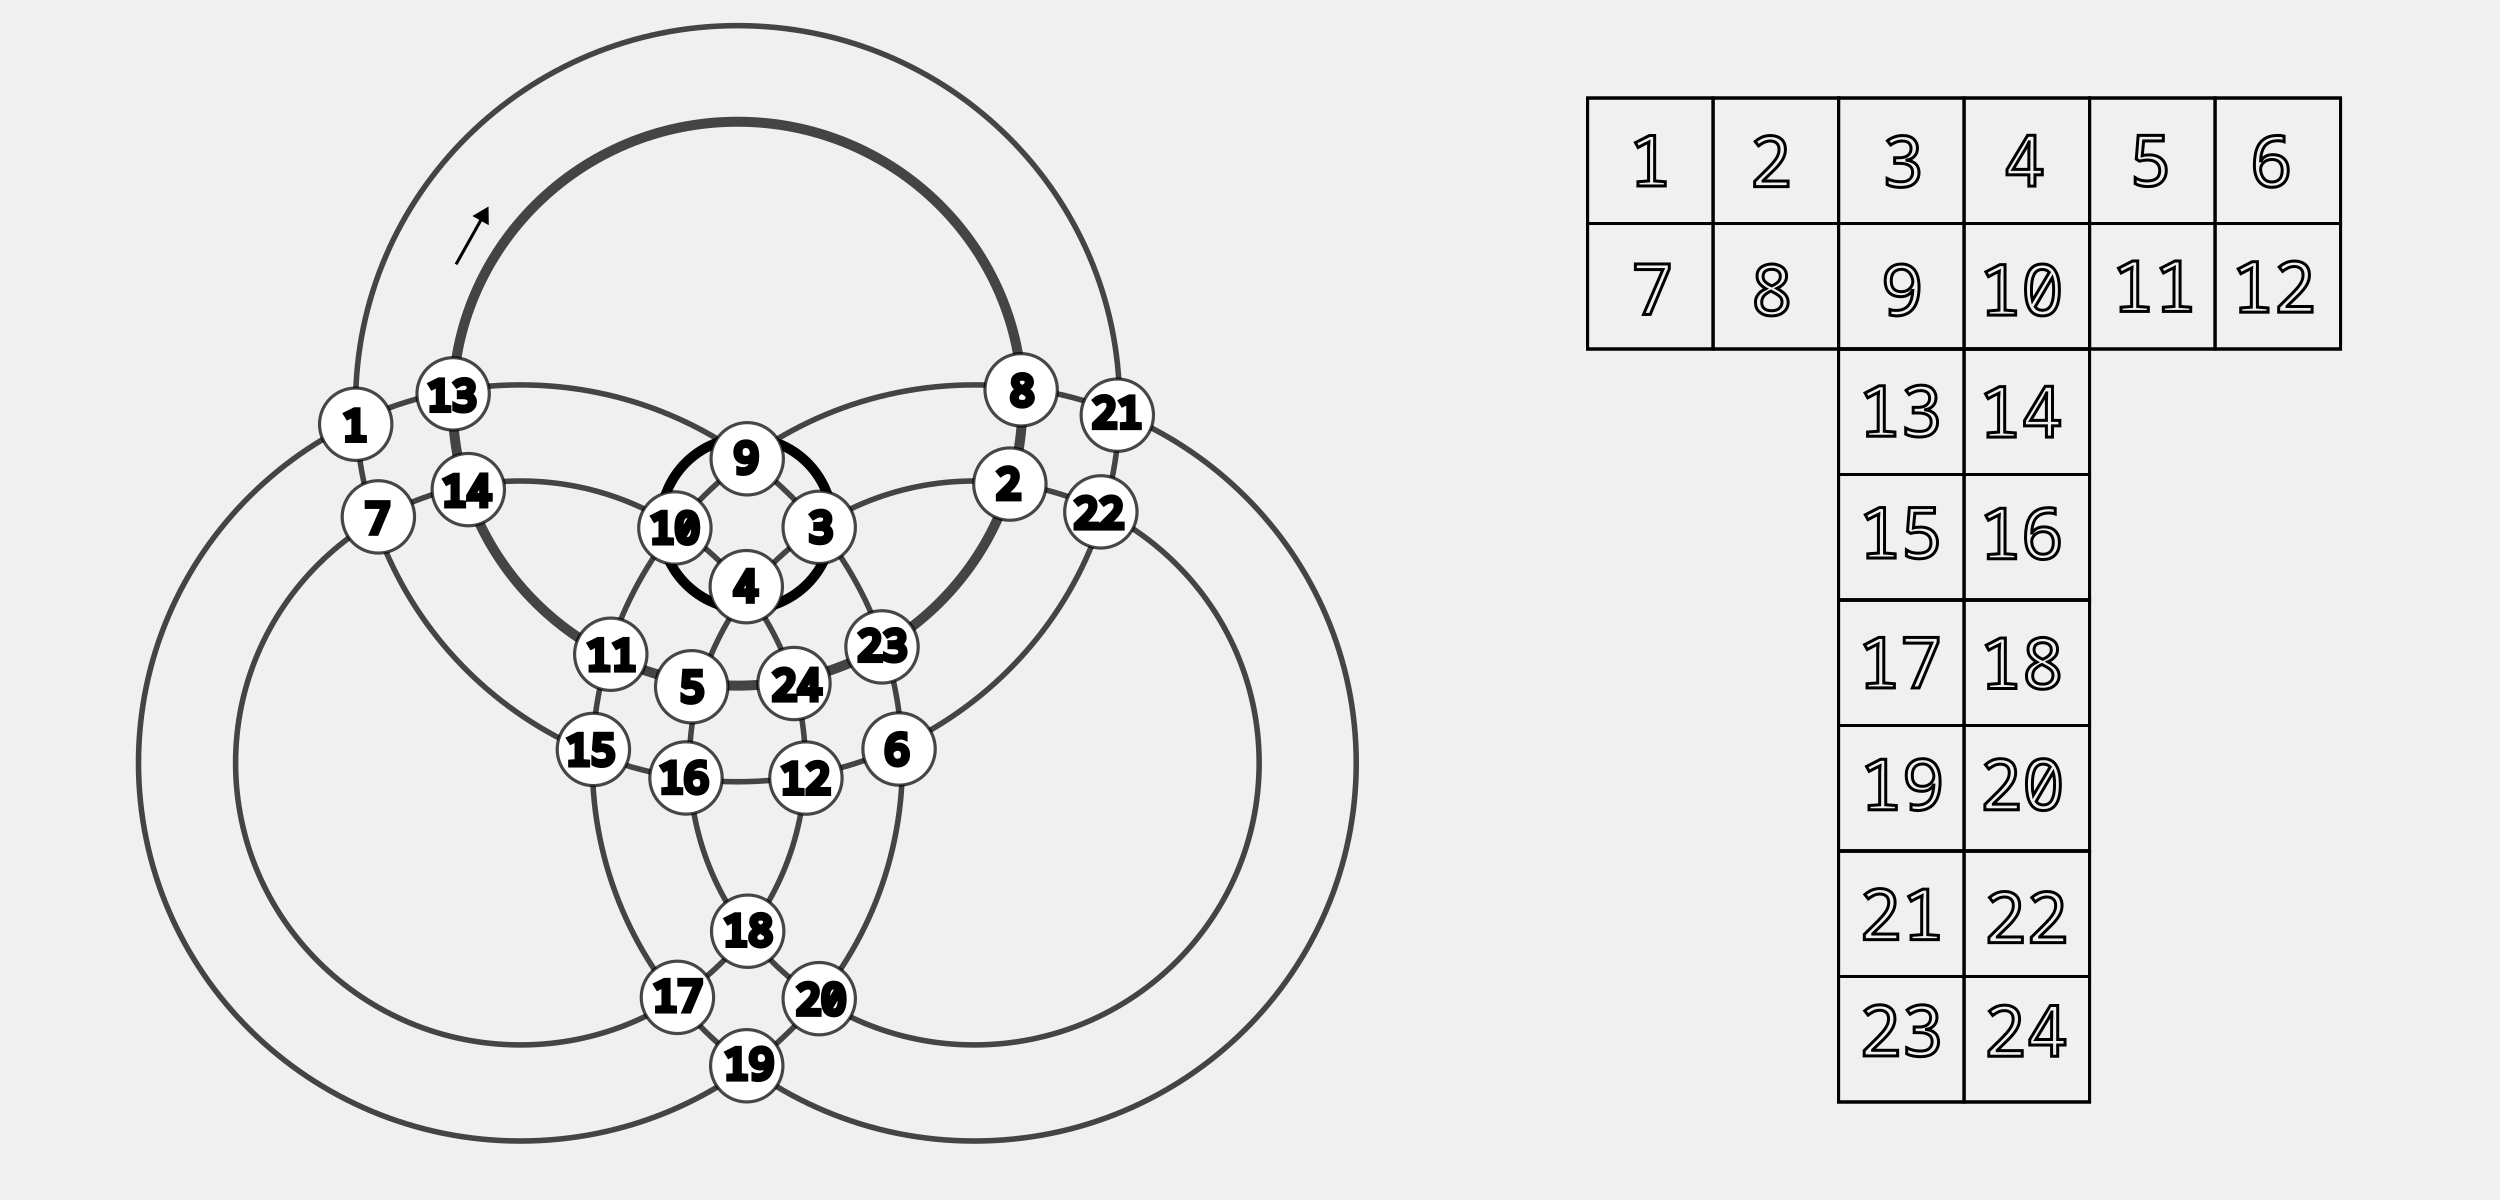
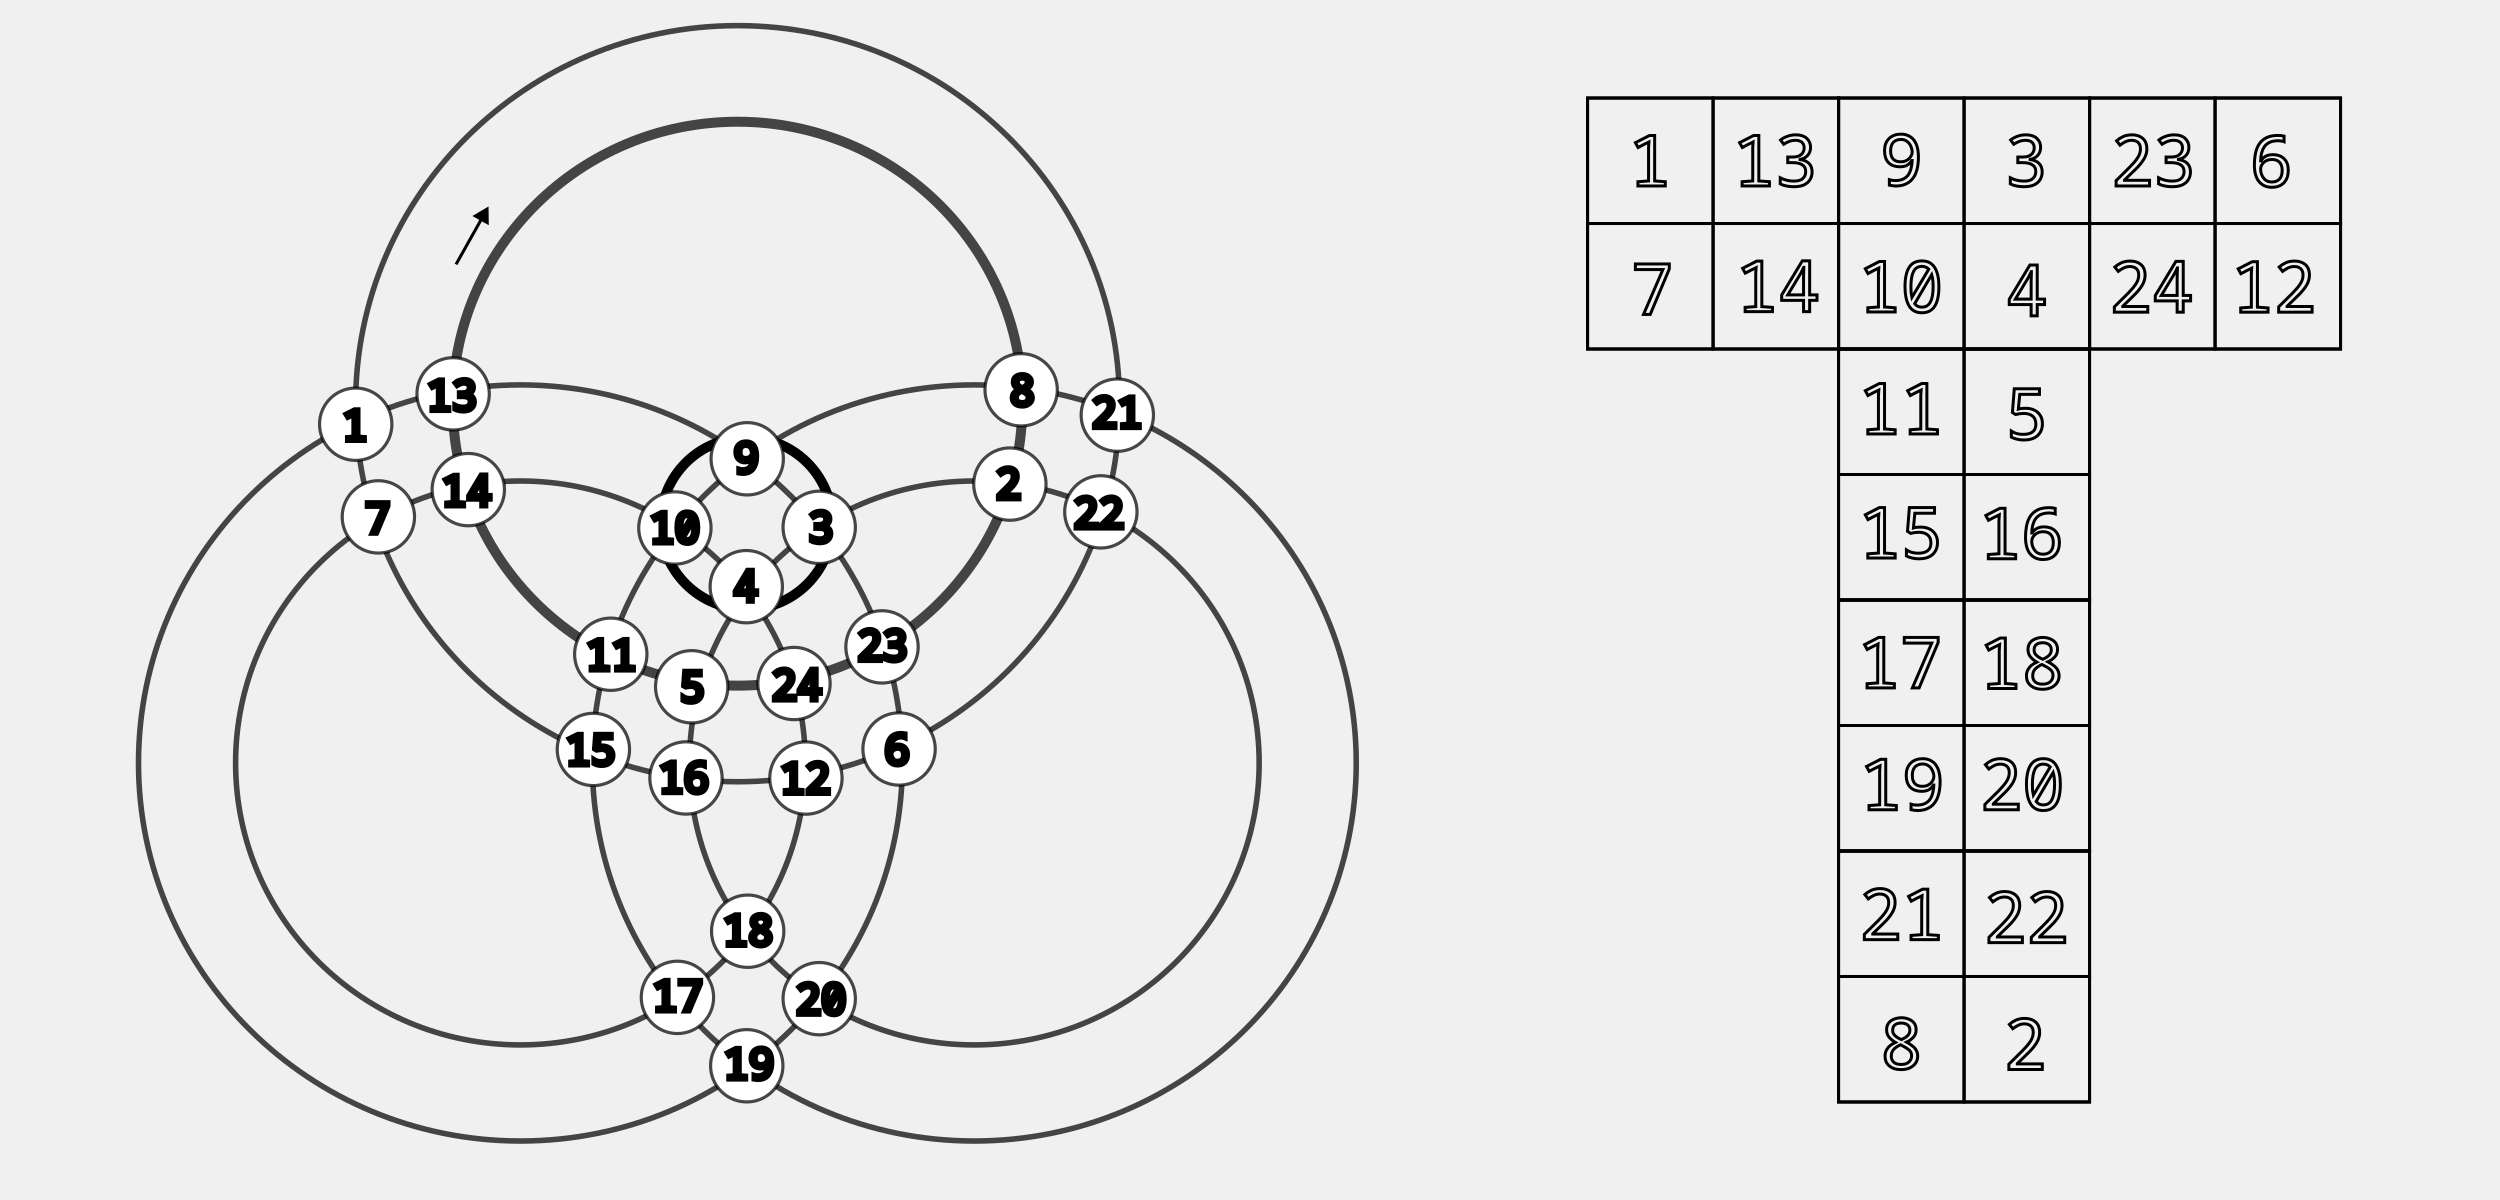
<svg xmlns="http://www.w3.org/2000/svg" width="250mm" height="120mm" viewBox="0 0 250 120" version="1.1" id="svg13144">
  <defs id="defs13141">
    <marker style="overflow:visible" id="TriangleStart" refX="0" refY="0" orient="auto-start-reverse" markerWidth="5.324" markerHeight="6.155" viewBox="0 0 5.324 6.155" preserveAspectRatio="xMidYMid">
      <path transform="scale(0.5)" style="fill:context-stroke;fill-rule:evenodd;stroke:context-stroke;stroke-width:1pt" d="M 5.77,0 -2.88,5 V -5 Z" id="path135" />
    </marker>
  </defs>
  <g id="layer1">
    <circle style="fill:#ffffff;fill-opacity:0;stroke:#000000;stroke-width:1;stroke-dasharray:none;stroke-opacity:1" id="path8536" cx="74.655" cy="52.339" r="8.585" />
    <ellipse style="fill:#ffffff;fill-opacity:0;stroke:#000000;stroke-width:0.556;stroke-dasharray:none;stroke-opacity:0.716" id="path1514-3-6-78-3" cx="73.757" cy="40.369" rx="38.195" ry="37.806" />
    <ellipse style="fill:#ffffff;fill-opacity:0;stroke:#000000;stroke-width:1;stroke-dasharray:none;stroke-opacity:0.716" id="path1514-3-6-7-4-0" cx="73.757" cy="40.369" rx="28.486" ry="28.196" />
    <ellipse style="fill:#ffffff;fill-opacity:0;stroke:#000000;stroke-width:0.556;stroke-dasharray:none;stroke-opacity:0.716" id="path1514-3-6-5-5-4" cx="52.045" cy="76.296" rx="38.195" ry="37.806" />
    <ellipse style="fill:#ffffff;fill-opacity:0;stroke:#000000;stroke-width:0.556;stroke-dasharray:none;stroke-opacity:0.716" id="path1514-3-6-7-6-0-4" cx="52.045" cy="76.296" rx="28.486" ry="28.196" />
    <ellipse style="fill:#ffffff;fill-opacity:0;stroke:#000000;stroke-width:0.556;stroke-dasharray:none;stroke-opacity:0.716" id="path1514-3-6-2-3-4" cx="97.429" cy="76.296" rx="38.195" ry="37.806" />
    <ellipse style="fill:#ffffff;fill-opacity:0;stroke:#000000;stroke-width:0.556;stroke-dasharray:none;stroke-opacity:0.716" id="path1514-3-6-7-9-6-4" cx="97.429" cy="76.296" rx="28.486" ry="28.196" />
    <circle style="fill:#ffffff;fill-opacity:1;stroke:#000000;stroke-width:0.319;stroke-dasharray:none;stroke-opacity:0.716" id="path2830-10-7" cx="37.837" cy="51.689" r="3.617" />
    <circle style="fill:#ffffff;fill-opacity:1;stroke:#000000;stroke-width:0.319;stroke-dasharray:none;stroke-opacity:0.716" id="path2830-0-6-6" cx="46.83" cy="48.961" r="3.617" />
    <circle style="fill:#ffffff;fill-opacity:1;stroke:#000000;stroke-width:0.319;stroke-dasharray:none;stroke-opacity:0.716" id="path2830-1-3-3" cx="35.571" cy="42.423" r="3.617" />
    <circle style="fill:#ffffff;fill-opacity:1;stroke:#000000;stroke-width:0.319;stroke-dasharray:none;stroke-opacity:0.716" id="path2830-2-2-1" cx="45.313" cy="39.386" r="3.617" />
    <circle style="fill:#ffffff;fill-opacity:1;stroke:#000000;stroke-width:0.319;stroke-dasharray:none;stroke-opacity:0.716" id="path2830-7-0-7" cx="61.078" cy="65.424" r="3.617" />
    <circle style="fill:#ffffff;fill-opacity:1;stroke:#000000;stroke-width:0.319;stroke-dasharray:none;stroke-opacity:0.716" id="path2830-9-6-5" cx="59.339" cy="74.944" r="3.617" />
    <circle style="fill:#ffffff;fill-opacity:1;stroke:#000000;stroke-width:0.319;stroke-dasharray:none;stroke-opacity:0.716" id="path2830-3-1-9" cx="69.169" cy="68.678" r="3.617" />
    <circle style="fill:#ffffff;fill-opacity:1;stroke:#000000;stroke-width:0.319;stroke-dasharray:none;stroke-opacity:0.716" id="path2830-6-5-6" cx="68.598" cy="77.797" r="3.617" />
    <circle style="fill:#ffffff;fill-opacity:1;stroke:#000000;stroke-width:0.319;stroke-dasharray:none;stroke-opacity:0.716" id="path2830-6-9-5-2" cx="67.743" cy="99.736" r="3.617" />
    <circle style="fill:#ffffff;fill-opacity:1;stroke:#000000;stroke-width:0.319;stroke-dasharray:none;stroke-opacity:0.716" id="path2830-6-3-4-1" cx="74.769" cy="93.123" r="3.617" />
    <circle style="fill:#ffffff;fill-opacity:1;stroke:#000000;stroke-width:0.319;stroke-dasharray:none;stroke-opacity:0.716" id="path2830-6-1-7-7" cx="74.675" cy="106.576" r="3.617" />
    <circle style="fill:#ffffff;fill-opacity:1;stroke:#000000;stroke-width:0.319;stroke-dasharray:none;stroke-opacity:0.716" id="path2830-6-94-6-8" cx="81.922" cy="99.867" r="3.617" />
    <circle style="fill:#ffffff;fill-opacity:1;stroke:#000000;stroke-width:0.319;stroke-dasharray:none;stroke-opacity:0.716" id="path2830-06-5-5" cx="67.489" cy="52.797" r="3.617" />
    <circle style="fill:#ffffff;fill-opacity:1;stroke:#000000;stroke-width:0.319;stroke-dasharray:none;stroke-opacity:0.716" id="path2830-26-6-7" cx="74.722" cy="45.879" r="3.617" />
    <circle style="fill:#ffffff;fill-opacity:1;stroke:#000000;stroke-width:0.319;stroke-dasharray:none;stroke-opacity:0.716" id="path2830-18-9-4" cx="81.921" cy="52.733" r="3.617" />
    <circle style="fill:#ffffff;fill-opacity:1;stroke:#000000;stroke-width:0.319;stroke-dasharray:none;stroke-opacity:0.716" id="path2830-79-3-1" cx="74.628" cy="58.668" r="3.617" />
    <circle style="fill:#ffffff;fill-opacity:1;stroke:#000000;stroke-width:0.319;stroke-dasharray:none;stroke-opacity:0.716" id="path2830-20-7-8" cx="100.987" cy="48.41" r="3.617" />
    <circle style="fill:#ffffff;fill-opacity:1;stroke:#000000;stroke-width:0.319;stroke-dasharray:none;stroke-opacity:0.716" id="path2830-23-4-5" cx="102.115" cy="38.981" r="3.617" />
    <circle style="fill:#ffffff;fill-opacity:1;stroke:#000000;stroke-width:0.319;stroke-dasharray:none;stroke-opacity:0.716" id="path2830-75-5-9" cx="111.731" cy="41.517" r="3.617" />
    <circle style="fill:#ffffff;fill-opacity:1;stroke:#000000;stroke-width:0.319;stroke-dasharray:none;stroke-opacity:0.716" id="path2830-92-2-7" cx="110.085" cy="51.186" r="3.617" />
    <circle style="fill:#ffffff;fill-opacity:1;stroke:#000000;stroke-width:0.319;stroke-dasharray:none;stroke-opacity:0.716" id="path2830-28-5-5" cx="79.398" cy="68.352" r="3.617" />
    <circle style="fill:#ffffff;fill-opacity:1;stroke:#000000;stroke-width:0.319;stroke-dasharray:none;stroke-opacity:0.716" id="path2830-97-4-3" cx="88.201" cy="64.689" r="3.617" />
    <circle style="fill:#ffffff;fill-opacity:1;stroke:#000000;stroke-width:0.319;stroke-dasharray:none;stroke-opacity:0.716" id="path2830-36-7-8" cx="80.592" cy="77.806" r="3.617" />
    <circle style="fill:#ffffff;fill-opacity:1;stroke:#000000;stroke-width:0.319;stroke-dasharray:none;stroke-opacity:0.716" id="path2830-12-4-8" cx="89.907" cy="74.9" r="3.617" />
    <text xml:space="preserve" style="font-style:normal;font-variant:normal;font-weight:normal;font-stretch:normal;font-size:4.233px;font-family:'Noto Sans Mono';-inkscape-font-specification:'Noto Sans Mono';fill:#2b2200;fill-opacity:1;stroke:#000000;stroke-width:0.556;stroke-dasharray:none;stroke-opacity:0.716" x="34.212" y="44.022" id="text5127-3">
      <tspan id="tspan5125-1" style="font-style:normal;font-variant:normal;font-weight:normal;font-stretch:normal;font-size:4.233px;font-family:'Noto Sans Mono';-inkscape-font-specification:'Noto Sans Mono';fill:#000000;fill-opacity:1;stroke:#000000;stroke-width:0.556;stroke-opacity:1" x="34.212" y="44.022">1</tspan>
    </text>
    <text xml:space="preserve" style="font-style:normal;font-variant:normal;font-weight:normal;font-stretch:normal;font-size:4.233px;font-family:'Noto Sans Mono';-inkscape-font-specification:'Noto Sans Mono';fill:#000000;fill-opacity:1;stroke:#000000;stroke-width:0.556;stroke-dasharray:none;stroke-opacity:1" x="88.449" y="76.428" id="text5401-6">
      <tspan id="tspan5399-0" style="stroke-width:0.556" x="88.449" y="76.428">6</tspan>
    </text>
    <text xml:space="preserve" style="font-style:normal;font-variant:normal;font-weight:normal;font-stretch:normal;font-size:4.233px;font-family:'Noto Sans Mono';-inkscape-font-specification:'Noto Sans Mono';fill:#000000;fill-opacity:1;stroke:#000000;stroke-width:0.556;stroke-dasharray:none;stroke-opacity:1" x="36.497" y="53.301" id="text5405-4">
      <tspan id="tspan5403-8" style="stroke-width:0.556" x="36.497" y="53.301">7</tspan>
    </text>
    <text xml:space="preserve" style="font-style:normal;font-variant:normal;font-weight:normal;font-stretch:normal;font-size:4.233px;font-family:'Noto Sans Mono';-inkscape-font-specification:'Noto Sans Mono';fill:#000000;fill-opacity:1;stroke:#000000;stroke-width:0.556;stroke-dasharray:none;stroke-opacity:1" x="77.982" y="79.321" id="text5425-0">
      <tspan id="tspan5423-3" style="stroke-width:0.556" x="77.982" y="79.321">12</tspan>
    </text>
    <text xml:space="preserve" style="font-style:normal;font-variant:normal;font-weight:normal;font-stretch:normal;font-size:4.233px;font-family:'Noto Sans Mono';-inkscape-font-specification:'Noto Sans Mono';fill:#000000;fill-opacity:1;stroke:#000000;stroke-width:0.556;stroke-dasharray:none;stroke-opacity:1" x="56.531" y="76.473" id="text6163-4">
      <tspan id="tspan6161-0" style="stroke-width:0.556" x="56.531" y="76.473">15</tspan>
    </text>
    <text xml:space="preserve" style="font-style:normal;font-variant:normal;font-weight:normal;font-stretch:normal;font-size:4.233px;font-family:'Noto Sans Mono';-inkscape-font-specification:'Noto Sans Mono';fill:#000000;fill-opacity:1;stroke:#000000;stroke-width:0.556;stroke-dasharray:none;stroke-opacity:1" x="65.845" y="79.246" id="text6167-5">
      <tspan id="tspan6165-9" style="stroke-width:0.556" x="65.845" y="79.246">16</tspan>
    </text>
    <text xml:space="preserve" style="font-style:normal;font-variant:normal;font-weight:normal;font-stretch:normal;font-size:4.233px;font-family:'Noto Sans Mono';-inkscape-font-specification:'Noto Sans Mono';fill:#000000;fill-opacity:1;stroke:#000000;stroke-width:0.556;stroke-dasharray:none;stroke-opacity:1" x="65.219" y="101.079" id="text6171-4">
      <tspan id="tspan6169-6" style="stroke-width:0.556" x="65.219" y="101.079">17</tspan>
    </text>
    <text xml:space="preserve" style="font-style:normal;font-variant:normal;font-weight:normal;font-stretch:normal;font-size:4.233px;font-family:'Noto Sans Mono';-inkscape-font-specification:'Noto Sans Mono';fill:#000000;fill-opacity:1;stroke:#000000;stroke-width:0.556;stroke-dasharray:none;stroke-opacity:1" x="72.267" y="94.525" id="text6175-9">
      <tspan id="tspan6173-2" style="stroke-width:0.556" x="72.267" y="94.525">18</tspan>
    </text>
    <text xml:space="preserve" style="font-style:normal;font-variant:normal;font-weight:normal;font-stretch:normal;font-size:4.233px;font-family:'Noto Sans Mono';-inkscape-font-specification:'Noto Sans Mono';fill:#000000;fill-opacity:1;stroke:#000000;stroke-width:0.556;stroke-dasharray:none;stroke-opacity:1" x="72.341" y="107.879" id="text6179-2">
      <tspan id="tspan6177-4" style="stroke-width:0.556" x="72.341" y="107.879">19</tspan>
    </text>
    <text xml:space="preserve" style="font-style:normal;font-variant:normal;font-weight:normal;font-stretch:normal;font-size:4.233px;font-family:'Noto Sans Mono';-inkscape-font-specification:'Noto Sans Mono';fill:#000000;fill-opacity:1;stroke:#000000;stroke-width:0.556;stroke-dasharray:none;stroke-opacity:1" x="79.571" y="101.409" id="text6183-7">
      <tspan id="tspan6181-7" style="stroke-width:0.556" x="79.571" y="101.409">20</tspan>
    </text>
    <text xml:space="preserve" style="font-style:normal;font-variant:normal;font-weight:normal;font-stretch:normal;font-size:4.233px;font-family:'Noto Sans Mono';-inkscape-font-specification:'Noto Sans Mono';fill:#000000;fill-opacity:1;stroke:#000000;stroke-width:0.556;stroke-dasharray:none;stroke-opacity:1" x="109.164" y="42.734" id="text6187-5">
      <tspan id="tspan6185-4" style="stroke-width:0.556" x="109.164" y="42.734">21</tspan>
    </text>
    <text xml:space="preserve" style="font-style:normal;font-variant:normal;font-weight:normal;font-stretch:normal;font-size:4.233px;font-family:'Noto Sans Mono';-inkscape-font-specification:'Noto Sans Mono';fill:#000000;fill-opacity:1;stroke:#000000;stroke-width:0.556;stroke-dasharray:none;stroke-opacity:1" x="107.336" y="52.784" id="text6191-8">
      <tspan id="tspan6189-1" style="stroke-width:0.556" x="107.336" y="52.784">22</tspan>
    </text>
    <path style="fill:#000000;fill-opacity:1;stroke:#000000;stroke-width:0.305;stroke-dasharray:none;stroke-opacity:1;marker-end:url(#TriangleStart)" d="m 45.602,26.437 c 0.907,-1.616 1.815,-3.232 2.722,-4.848" id="path8257" />
    <text xml:space="preserve" style="font-style:normal;font-variant:normal;font-weight:normal;font-stretch:normal;font-size:4.233px;font-family:'Noto Sans Mono';-inkscape-font-specification:'Noto Sans Mono';fill:#ffffff;fill-opacity:0;stroke:#000000;stroke-width:0.556;stroke-dasharray:none;stroke-opacity:1" x="99.565" y="49.856" id="text10235">
      <tspan id="tspan10233" style="font-size:4.233px;stroke-width:0.556;stroke-dasharray:none" x="99.565" y="49.856">2</tspan>
    </text>
    <text xml:space="preserve" style="font-style:normal;font-variant:normal;font-weight:normal;font-stretch:normal;font-size:4.233px;font-family:'Noto Sans Mono';-inkscape-font-specification:'Noto Sans Mono';fill:#ffffff;fill-opacity:0;stroke:#000000;stroke-width:0.556;stroke-dasharray:none;stroke-opacity:1" x="100.962" y="40.536" id="text10239">
      <tspan id="tspan10237" style="stroke-width:0.556" x="100.962" y="40.536">8</tspan>
    </text>
    <text xml:space="preserve" style="font-style:normal;font-variant:normal;font-weight:normal;font-stretch:normal;font-size:4.233px;font-family:'Noto Sans Mono';-inkscape-font-specification:'Noto Sans Mono';fill:#ffffff;fill-opacity:0;stroke:#000000;stroke-width:0.556;stroke-dasharray:none;stroke-opacity:1" x="44.129" y="50.573" id="text10243">
      <tspan id="tspan10241" style="stroke-width:0.556" x="44.129" y="50.573">14</tspan>
    </text>
    <text xml:space="preserve" style="font-style:normal;font-variant:normal;font-weight:normal;font-stretch:normal;font-size:4.233px;font-family:'Noto Sans Mono';-inkscape-font-specification:'Noto Sans Mono';fill:#ffffff;fill-opacity:0;stroke:#000000;stroke-width:0.556;stroke-dasharray:none;stroke-opacity:1" x="42.656" y="41.034" id="text10247">
      <tspan id="tspan10245" style="stroke-width:0.556" x="42.656" y="41.034">13</tspan>
    </text>
    <text xml:space="preserve" style="font-style:normal;font-variant:normal;font-weight:normal;font-stretch:normal;font-size:4.233px;font-family:'Noto Sans Mono';-inkscape-font-specification:'Noto Sans Mono';fill:#ffffff;fill-opacity:0;stroke:#000000;stroke-width:0.556;stroke-dasharray:none;stroke-opacity:1" x="58.576" y="66.988" id="text10251">
      <tspan id="tspan10249" style="stroke-width:0.556" x="58.576" y="66.988">11</tspan>
    </text>
    <text xml:space="preserve" style="font-style:normal;font-variant:normal;font-weight:normal;font-stretch:normal;font-size:4.233px;font-family:'Noto Sans Mono';-inkscape-font-specification:'Noto Sans Mono';fill:#ffffff;fill-opacity:0;stroke:#000000;stroke-width:0.556;stroke-dasharray:none;stroke-opacity:1" x="67.975" y="70.165" id="text10255">
      <tspan id="tspan10253" style="stroke-width:0.556" x="67.975" y="70.165">5</tspan>
    </text>
    <text xml:space="preserve" style="font-style:normal;font-variant:normal;font-weight:normal;font-stretch:normal;font-size:4.233px;font-family:'Noto Sans Mono';-inkscape-font-specification:'Noto Sans Mono';fill:#ffffff;fill-opacity:0;stroke:#000000;stroke-width:0.556;stroke-dasharray:none;stroke-opacity:1" x="77.162" y="69.987" id="text10259">
      <tspan id="tspan10257" style="stroke-width:0.556" x="77.162" y="69.987">24</tspan>
    </text>
    <text xml:space="preserve" style="font-style:normal;font-variant:normal;font-weight:normal;font-stretch:normal;font-size:4.233px;font-family:'Noto Sans Mono';-inkscape-font-specification:'Noto Sans Mono';fill:#ffffff;fill-opacity:0;stroke:#000000;stroke-width:0.556;stroke-dasharray:none;stroke-opacity:1" x="85.721" y="66.031" id="text10263">
      <tspan id="tspan10261" style="stroke-width:0.556" x="85.721" y="66.031">23</tspan>
    </text>
    <text xml:space="preserve" style="font-style:normal;font-variant:normal;font-weight:normal;font-stretch:normal;font-size:4.233px;font-family:'Noto Sans Mono';-inkscape-font-specification:'Noto Sans Mono';fill:#ffffff;fill-opacity:0;stroke:#000000;stroke-width:0.556;stroke-dasharray:none;stroke-opacity:1" x="80.841" y="54.204" id="text10267">
      <tspan id="tspan10265" style="stroke-width:0.556" x="80.841" y="54.204">3</tspan>
    </text>
    <text xml:space="preserve" style="font-style:normal;font-variant:normal;font-weight:normal;font-stretch:normal;font-size:4.233px;font-family:'Noto Sans Mono';-inkscape-font-specification:'Noto Sans Mono';fill:#ffffff;fill-opacity:0;stroke:#000000;stroke-width:0.556;stroke-dasharray:none;stroke-opacity:1" x="73.315" y="60.099" id="text10271">
      <tspan id="tspan10269" style="stroke-width:0.556" x="73.315" y="60.099">4</tspan>
    </text>
    <text xml:space="preserve" style="font-style:normal;font-variant:normal;font-weight:normal;font-stretch:normal;font-size:4.233px;font-family:'Noto Sans Mono';-inkscape-font-specification:'Noto Sans Mono';fill:#ffffff;fill-opacity:0;stroke:#000000;stroke-width:0.556;stroke-dasharray:none;stroke-opacity:1" x="64.926" y="54.271" id="text10275">
      <tspan id="tspan10273" style="stroke-width:0.556" x="64.926" y="54.271">10</tspan>
    </text>
    <text xml:space="preserve" style="font-style:normal;font-variant:normal;font-weight:normal;font-stretch:normal;font-size:4.233px;font-family:'Noto Sans Mono';-inkscape-font-specification:'Noto Sans Mono';fill:#ffffff;fill-opacity:0;stroke:#000000;stroke-width:0.556;stroke-dasharray:none;stroke-opacity:1" x="73.358" y="47.27" id="text10279">
      <tspan id="tspan10277" style="stroke-width:0.556" x="73.358" y="47.27">9</tspan>
    </text>
    <rect style="fill:#000000;fill-opacity:0;stroke:#000000;stroke-width:0.3;stroke-dasharray:none" id="rect8687-4" width="12.55" height="12.55" x="158.758" y="9.802" />
    <rect style="fill:#000000;fill-opacity:0;stroke:#000000;stroke-width:0.3;stroke-dasharray:none" id="rect8687-9-0" width="12.55" height="12.55" x="171.308" y="9.802" />
    <rect style="fill:#000000;fill-opacity:0;stroke:#000000;stroke-width:0.3;stroke-dasharray:none" id="rect8687-9-5-5" width="12.55" height="12.55" x="171.308" y="22.351" />
    <rect style="fill:#000000;fill-opacity:0;stroke:#000000;stroke-width:0.3;stroke-dasharray:none" id="rect8687-9-7-9" width="12.55" height="12.55" x="158.758" y="22.351" />
    <rect style="fill:#000000;fill-opacity:0;stroke:#000000;stroke-width:0.3;stroke-dasharray:none" id="rect8687-8-46" width="12.55" height="12.55" x="183.857" y="9.802" />
    <rect style="fill:#000000;fill-opacity:0;stroke:#000000;stroke-width:0.3;stroke-dasharray:none" id="rect8687-9-3-9" width="12.55" height="12.55" x="196.407" y="9.802" />
    <rect style="fill:#000000;fill-opacity:0;stroke:#000000;stroke-width:0.3;stroke-dasharray:none" id="rect8687-9-5-1-2" width="12.55" height="12.55" x="196.407" y="22.351" />
    <rect style="fill:#000000;fill-opacity:0;stroke:#000000;stroke-width:0.3;stroke-dasharray:none" id="rect8687-9-7-8-2" width="12.55" height="12.55" x="183.857" y="22.351" />
    <rect style="fill:#000000;fill-opacity:0;stroke:#000000;stroke-width:0.3;stroke-dasharray:none" id="rect8687-8-3-4" width="12.55" height="12.55" x="183.857" y="34.901" />
    <rect style="fill:#000000;fill-opacity:0;stroke:#000000;stroke-width:0.3;stroke-dasharray:none" id="rect8687-9-3-8-7" width="12.55" height="12.55" x="196.407" y="34.901" />
    <rect style="fill:#000000;fill-opacity:0;stroke:#000000;stroke-width:0.3;stroke-dasharray:none" id="rect8687-9-5-1-6-7" width="12.55" height="12.55" x="196.407" y="47.45" />
    <rect style="fill:#000000;fill-opacity:0;stroke:#000000;stroke-width:0.3;stroke-dasharray:none" id="rect8687-9-7-8-0-5" width="12.55" height="12.55" x="183.857" y="47.45" />
    <rect style="fill:#000000;fill-opacity:0;stroke:#000000;stroke-width:0.3;stroke-dasharray:none" id="rect8687-96-4" width="12.55" height="12.55" x="208.957" y="9.802" />
    <rect style="fill:#000000;fill-opacity:0;stroke:#000000;stroke-width:0.3;stroke-dasharray:none" id="rect8687-9-4-8" width="12.55" height="12.55" x="221.506" y="9.802" />
    <rect style="fill:#000000;fill-opacity:0;stroke:#000000;stroke-width:0.3;stroke-dasharray:none" id="rect8687-9-5-3-1" width="12.55" height="12.55" x="221.506" y="22.351" />
    <rect style="fill:#000000;fill-opacity:0;stroke:#000000;stroke-width:0.3;stroke-dasharray:none" id="rect8687-9-7-3-2" width="12.55" height="12.55" x="208.957" y="22.351" />
    <rect style="fill:#000000;fill-opacity:0;stroke:#000000;stroke-width:0.3;stroke-dasharray:none" id="rect8687-8-4-8" width="12.55" height="12.55" x="183.857" y="60" />
    <rect style="fill:#000000;fill-opacity:0;stroke:#000000;stroke-width:0.3;stroke-dasharray:none" id="rect8687-9-3-88-9" width="12.55" height="12.55" x="196.407" y="60" />
    <rect style="fill:#000000;fill-opacity:0;stroke:#000000;stroke-width:0.3;stroke-dasharray:none" id="rect8687-9-5-1-8-3" width="12.55" height="12.55" x="196.407" y="72.55" />
    <rect style="fill:#000000;fill-opacity:0;stroke:#000000;stroke-width:0.3;stroke-dasharray:none" id="rect8687-9-7-8-9-6" width="12.55" height="12.55" x="183.857" y="72.55" />
    <rect style="fill:#000000;fill-opacity:0;stroke:#000000;stroke-width:0.3;stroke-dasharray:none" id="rect8687-8-7-8" width="12.55" height="12.55" x="183.857" y="85.099" />
    <rect style="fill:#000000;fill-opacity:0;stroke:#000000;stroke-width:0.3;stroke-dasharray:none" id="rect8687-9-3-7-0" width="12.55" height="12.55" x="196.407" y="85.099" />
    <rect style="fill:#000000;fill-opacity:0;stroke:#000000;stroke-width:0.3;stroke-dasharray:none" id="rect8687-9-5-1-64-2" width="12.55" height="12.55" x="196.407" y="97.649" />
    <rect style="fill:#000000;fill-opacity:0;stroke:#000000;stroke-width:0.3;stroke-dasharray:none" id="rect8687-9-7-8-3-1" width="12.55" height="12.55" x="183.857" y="97.649" />
    <rect style="fill:#000000;fill-opacity:0;stroke:#000000;stroke-width:0.3;stroke-dasharray:none" id="rect9741-05" width="25.099" height="25.099" x="208.957" y="9.802" />
    <rect style="fill:#000000;fill-opacity:0;stroke:#000000;stroke-width:0.3;stroke-dasharray:none" id="rect9741-0-1" width="25.099" height="25.099" x="183.857" y="9.802" />
    <rect style="fill:#000000;fill-opacity:0;stroke:#000000;stroke-width:0.3;stroke-dasharray:none" id="rect9741-3-1" width="25.099" height="25.099" x="158.758" y="9.802" />
    <rect style="fill:#000000;fill-opacity:0;stroke:#000000;stroke-width:0.3;stroke-dasharray:none" id="rect9741-09-0" width="25.099" height="25.099" x="183.857" y="34.901" />
    <rect style="fill:#000000;fill-opacity:0;stroke:#000000;stroke-width:0.3;stroke-dasharray:none" id="rect9741-2-8" width="25.099" height="25.099" x="183.857" y="60" />
    <rect style="fill:#000000;fill-opacity:0;stroke:#000000;stroke-width:0.3;stroke-dasharray:none" id="rect9741-5-5" width="25.099" height="25.099" x="183.857" y="85.099" />
    <text xml:space="preserve" style="font-size:7.056px;font-family:'Noto Sans Mono';-inkscape-font-specification:'Noto Sans Mono';fill:#000000;fill-opacity:0;stroke:#000000;stroke-width:0.3;stroke-dasharray:none" x="162.856" y="18.595" id="text9876-0">
      <tspan id="tspan9874-6" style="font-size:7.056px;fill:#000000;fill-opacity:0;stroke-width:0.3;stroke-dasharray:none" x="162.856" y="18.595">1</tspan>
    </text>
-     <text xml:space="preserve" style="font-size:7.056px;font-family:'Noto Sans Mono';-inkscape-font-specification:'Noto Sans Mono';fill:#000000;fill-opacity:0;stroke:#000000;stroke-width:0.3;stroke-dasharray:none" x="174.964" y="18.666" id="text9930-4">
-       <tspan id="tspan9928-6" style="fill:#000000;fill-opacity:0;stroke-width:0.3;stroke-dasharray:none" x="174.964" y="18.666">2</tspan>
-     </text>
-     <text xml:space="preserve" style="font-size:7.056px;font-family:'Noto Sans Mono';-inkscape-font-specification:'Noto Sans Mono';fill:#000000;fill-opacity:0;stroke:#000000;stroke-width:0.3;stroke-dasharray:none" x="188.201" y="18.666" id="text9934-2">
-       <tspan id="tspan9932-5" style="fill:#000000;fill-opacity:0;stroke-width:0.3;stroke-dasharray:none" x="188.201" y="18.666">3</tspan>
-     </text>
-     <text xml:space="preserve" style="font-size:7.056px;font-family:'Noto Sans Mono';-inkscape-font-specification:'Noto Sans Mono';fill:#000000;fill-opacity:0;stroke:#000000;stroke-width:0.3;stroke-dasharray:none" x="200.34" y="18.609" id="text9938-8">
-       <tspan id="tspan9936-6" style="fill:#000000;fill-opacity:0;stroke-width:0.3;stroke-dasharray:none" x="200.34" y="18.609">4</tspan>
-     </text>
-     <text xml:space="preserve" style="font-size:7.056px;font-family:'Noto Sans Mono';-inkscape-font-specification:'Noto Sans Mono';fill:#000000;fill-opacity:0;stroke:#000000;stroke-width:0.3;stroke-dasharray:none" x="212.957" y="18.581" id="text9942-2">
-       <tspan id="tspan9940-8" style="fill:#000000;fill-opacity:0;stroke-width:0.3;stroke-dasharray:none" x="212.957" y="18.581">5</tspan>
+     <text xml:space="preserve" style="font-size:7.056px;font-family:'Noto Sans Mono';-inkscape-font-specification:'Noto Sans Mono';fill:#000000;fill-opacity:0;stroke:#000000;stroke-width:0.3;stroke-dasharray:none" x="200.385" y="106.951" id="text9930-4">
+       <tspan id="tspan9928-6" style="fill:#000000;fill-opacity:0;stroke-width:0.3;stroke-dasharray:none" x="200.385" y="106.951">2</tspan>
+     </text>
+     <text xml:space="preserve" style="font-size:7.056px;font-family:'Noto Sans Mono';-inkscape-font-specification:'Noto Sans Mono';fill:#000000;fill-opacity:0;stroke:#000000;stroke-width:0.3;stroke-dasharray:none" x="200.517" y="18.595" id="text9934-2">
+       <tspan id="tspan9932-5" style="fill:#000000;fill-opacity:0;stroke-width:0.3;stroke-dasharray:none" x="200.517" y="18.595">3</tspan>
+     </text>
+     <text xml:space="preserve" style="font-size:7.056px;font-family:'Noto Sans Mono';-inkscape-font-specification:'Noto Sans Mono';fill:#000000;fill-opacity:0;stroke:#000000;stroke-width:0.3;stroke-dasharray:none" x="200.565" y="31.583" id="text9938-8">
+       <tspan id="tspan9936-6" style="fill:#000000;fill-opacity:0;stroke-width:0.3;stroke-dasharray:none" x="200.565" y="31.583">4</tspan>
+     </text>
+     <text xml:space="preserve" style="font-size:7.056px;font-family:'Noto Sans Mono';-inkscape-font-specification:'Noto Sans Mono';fill:#000000;fill-opacity:0;stroke:#000000;stroke-width:0.3;stroke-dasharray:none" x="200.569" y="43.92" id="text9942-2">
+       <tspan id="tspan9940-8" style="fill:#000000;fill-opacity:0;stroke-width:0.3;stroke-dasharray:none" x="200.569" y="43.92">5</tspan>
    </text>
    <text xml:space="preserve" style="font-size:7.056px;font-family:'Noto Sans Mono';-inkscape-font-specification:'Noto Sans Mono';fill:#000000;fill-opacity:0;stroke:#000000;stroke-width:0.3;stroke-dasharray:none" x="225.014" y="18.652" id="text9946-4">
      <tspan id="tspan9944-7" style="fill:#000000;fill-opacity:0;stroke-width:0.3;stroke-dasharray:none" x="225.014" y="18.652">6</tspan>
    </text>
    <text xml:space="preserve" style="font-size:7.056px;font-family:'Noto Sans Mono';-inkscape-font-specification:'Noto Sans Mono';fill:#000000;fill-opacity:0;stroke:#000000;stroke-width:0.3;stroke-dasharray:none" x="163.118" y="31.442" id="text9950-2">
      <tspan id="tspan9948-4" style="fill:#000000;fill-opacity:0;stroke-width:0.3;stroke-dasharray:none" x="163.118" y="31.442">7</tspan>
    </text>
-     <text xml:space="preserve" style="font-size:7.056px;font-family:'Noto Sans Mono';-inkscape-font-specification:'Noto Sans Mono';fill:#000000;fill-opacity:0;stroke:#000000;stroke-width:0.3;stroke-dasharray:none" x="175.063" y="31.513" id="text9954-0">
-       <tspan id="tspan9952-6" style="fill:#000000;fill-opacity:0;stroke-width:0.3;stroke-dasharray:none" x="175.063" y="31.513">8</tspan>
-     </text>
-     <text xml:space="preserve" style="font-size:7.056px;font-family:'Noto Sans Mono';-inkscape-font-specification:'Noto Sans Mono';fill:#000000;fill-opacity:0;stroke:#000000;stroke-width:0.3;stroke-dasharray:none" x="188.095" y="31.513" id="text9958-2">
-       <tspan id="tspan9956-9" style="fill:#000000;fill-opacity:0;stroke-width:0.3;stroke-dasharray:none" x="188.095" y="31.513">9</tspan>
-     </text>
-     <text xml:space="preserve" style="font-size:7.056px;font-family:'Noto Sans Mono';-inkscape-font-specification:'Noto Sans Mono';fill:#000000;fill-opacity:0;stroke:#000000;stroke-width:0.3;stroke-dasharray:none" x="197.894" y="31.513" id="text9962-9">
-       <tspan id="tspan9960-0" style="fill:#000000;fill-opacity:0;stroke-width:0.3;stroke-dasharray:none" x="197.894" y="31.513">10</tspan>
-     </text>
-     <text xml:space="preserve" style="font-size:7.056px;font-family:'Noto Sans Mono';-inkscape-font-specification:'Noto Sans Mono';fill:#000000;fill-opacity:0;stroke:#000000;stroke-width:0.3;stroke-dasharray:none" x="211.163" y="31.145" id="text9966-8">
-       <tspan id="tspan9964-1" style="fill:#000000;fill-opacity:0;stroke-width:0.3;stroke-dasharray:none" x="211.163" y="31.145">11</tspan>
+     <text xml:space="preserve" style="font-size:7.056px;font-family:'Noto Sans Mono';-inkscape-font-specification:'Noto Sans Mono';fill:#000000;fill-opacity:0;stroke:#000000;stroke-width:0.3;stroke-dasharray:none" x="188.019" y="106.881" id="text9954-0">
+       <tspan id="tspan9952-6" style="fill:#000000;fill-opacity:0;stroke-width:0.3;stroke-dasharray:none" x="188.019" y="106.881">8</tspan>
+     </text>
+     <text xml:space="preserve" style="font-size:7.056px;font-family:'Noto Sans Mono';-inkscape-font-specification:'Noto Sans Mono';fill:#000000;fill-opacity:0;stroke:#000000;stroke-width:0.3;stroke-dasharray:none" x="188.032" y="18.525" id="text9958-2">
+       <tspan id="tspan9956-9" style="fill:#000000;fill-opacity:0;stroke-width:0.3;stroke-dasharray:none" x="188.032" y="18.525">9</tspan>
+     </text>
+     <text xml:space="preserve" style="font-size:7.056px;font-family:'Noto Sans Mono';-inkscape-font-specification:'Noto Sans Mono';fill:#000000;fill-opacity:0;stroke:#000000;stroke-width:0.3;stroke-dasharray:none" x="185.842" y="31.201" id="text9962-9">
+       <tspan id="tspan9960-0" style="fill:#000000;fill-opacity:0;stroke-width:0.3;stroke-dasharray:none" x="185.842" y="31.201">10</tspan>
+     </text>
+     <text xml:space="preserve" style="font-size:7.056px;font-family:'Noto Sans Mono';-inkscape-font-specification:'Noto Sans Mono';fill:#000000;fill-opacity:0;stroke:#000000;stroke-width:0.3;stroke-dasharray:none" x="185.842" y="43.4" id="text9966-8">
+       <tspan id="tspan9964-1" style="fill:#000000;fill-opacity:0;stroke-width:0.3;stroke-dasharray:none" x="185.842" y="43.4">11</tspan>
    </text>
    <text xml:space="preserve" style="font-size:7.056px;font-family:'Noto Sans Mono';-inkscape-font-specification:'Noto Sans Mono';fill:#000000;fill-opacity:0;stroke:#000000;stroke-width:0.3;stroke-dasharray:none" x="223.131" y="31.216" id="text9970-3">
      <tspan id="tspan9968-1" style="fill:#000000;fill-opacity:0;stroke-width:0.3;stroke-dasharray:none" x="223.131" y="31.216">12</tspan>
    </text>
-     <text xml:space="preserve" style="font-size:7.056px;font-family:'Noto Sans Mono';-inkscape-font-specification:'Noto Sans Mono';fill:#000000;fill-opacity:0;stroke:#000000;stroke-width:0.3;stroke-dasharray:none" x="185.821" y="43.624" id="text9974-1">
-       <tspan id="tspan9972-0" style="fill:#000000;fill-opacity:0;stroke-width:0.3;stroke-dasharray:none" x="185.821" y="43.624">13</tspan>
-     </text>
-     <text xml:space="preserve" style="font-size:7.056px;font-family:'Noto Sans Mono';-inkscape-font-specification:'Noto Sans Mono';fill:#000000;fill-opacity:0;stroke:#000000;stroke-width:0.3;stroke-dasharray:none" x="197.858" y="43.709" id="text9978-3">
-       <tspan id="tspan9976-4" style="fill:#000000;fill-opacity:0;stroke-width:0.3;stroke-dasharray:none" x="197.858" y="43.709">14</tspan>
+     <text xml:space="preserve" style="font-size:7.056px;font-family:'Noto Sans Mono';-inkscape-font-specification:'Noto Sans Mono';fill:#000000;fill-opacity:0;stroke:#000000;stroke-width:0.3;stroke-dasharray:none" x="173.272" y="18.595" id="text9974-1">
+       <tspan id="tspan9972-0" style="fill:#000000;fill-opacity:0;stroke-width:0.3;stroke-dasharray:none" x="173.272" y="18.595">13</tspan>
+     </text>
+     <text xml:space="preserve" style="font-size:7.056px;font-family:'Noto Sans Mono';-inkscape-font-specification:'Noto Sans Mono';fill:#000000;fill-opacity:0;stroke:#000000;stroke-width:0.3;stroke-dasharray:none" x="173.573" y="31.159" id="text9978-3">
+       <tspan id="tspan9976-4" style="fill:#000000;fill-opacity:0;stroke-width:0.3;stroke-dasharray:none" x="173.573" y="31.159">14</tspan>
    </text>
    <text xml:space="preserve" style="font-size:7.056px;font-family:'Noto Sans Mono';-inkscape-font-specification:'Noto Sans Mono';fill:#000000;fill-opacity:0;stroke:#000000;stroke-width:0.3;stroke-dasharray:none" x="185.842" y="55.806" id="text9982-0">
      <tspan id="tspan9980-3" style="fill:#000000;fill-opacity:0;stroke-width:0.3;stroke-dasharray:none" x="185.842" y="55.806">15</tspan>
    </text>
    <text xml:space="preserve" style="font-size:7.056px;font-family:'Noto Sans Mono';-inkscape-font-specification:'Noto Sans Mono';fill:#000000;fill-opacity:0;stroke:#000000;stroke-width:0.3;stroke-dasharray:none" x="197.894" y="55.876" id="text9986-9">
      <tspan id="tspan9984-1" style="fill:#000000;fill-opacity:0;stroke-width:0.3;stroke-dasharray:none" x="197.894" y="55.876">16</tspan>
    </text>
    <text xml:space="preserve" style="font-size:7.056px;font-family:'Noto Sans Mono';-inkscape-font-specification:'Noto Sans Mono';fill:#000000;fill-opacity:0;stroke:#000000;stroke-width:0.3;stroke-dasharray:none" x="185.768" y="68.794" id="text9990-9">
      <tspan id="tspan9988-6" style="fill:#000000;fill-opacity:0;stroke-width:0.3;stroke-dasharray:none" x="185.768" y="68.794">17</tspan>
    </text>
    <text xml:space="preserve" style="font-size:7.056px;font-family:'Noto Sans Mono';-inkscape-font-specification:'Noto Sans Mono';fill:#000000;fill-opacity:0;stroke:#000000;stroke-width:0.3;stroke-dasharray:none" x="197.925" y="68.85" id="text9994-9">
      <tspan id="tspan9992-3" style="fill:#000000;fill-opacity:0;stroke-width:0.3;stroke-dasharray:none" x="197.925" y="68.85">18</tspan>
    </text>
    <text xml:space="preserve" style="font-size:7.056px;font-family:'Noto Sans Mono';-inkscape-font-specification:'Noto Sans Mono';fill:#000000;fill-opacity:0;stroke:#000000;stroke-width:0.3;stroke-dasharray:none" x="185.964" y="80.975" id="text9998-3">
      <tspan id="tspan9996-8" style="fill:#000000;fill-opacity:0;stroke-width:0.3;stroke-dasharray:none" x="185.964" y="80.975">19</tspan>
    </text>
    <text xml:space="preserve" style="font-size:7.056px;font-family:'Noto Sans Mono';-inkscape-font-specification:'Noto Sans Mono';fill:#000000;fill-opacity:0;stroke:#000000;stroke-width:0.3;stroke-dasharray:none" x="197.989" y="80.975" id="text10002-0">
      <tspan id="tspan10000-5" style="fill:#000000;fill-opacity:0;stroke-width:0.3;stroke-dasharray:none" x="197.989" y="80.975">20</tspan>
    </text>
    <text xml:space="preserve" style="font-size:7.056px;font-family:'Noto Sans Mono';-inkscape-font-specification:'Noto Sans Mono';fill:#000000;fill-opacity:0;stroke:#000000;stroke-width:0.3;stroke-dasharray:none" x="185.934" y="93.963" id="text10006-6">
      <tspan id="tspan10004-6" style="fill:#000000;fill-opacity:0;stroke-width:0.3;stroke-dasharray:none" x="185.934" y="93.963">21</tspan>
    </text>
    <text xml:space="preserve" style="font-size:7.056px;font-family:'Noto Sans Mono';-inkscape-font-specification:'Noto Sans Mono';fill:#000000;fill-opacity:0;stroke:#000000;stroke-width:0.3;stroke-dasharray:none" x="198.396" y="94.261" id="text10010-4">
      <tspan id="tspan10008-0" style="fill:#000000;fill-opacity:0;stroke-width:0.3;stroke-dasharray:none" x="198.396" y="94.261">22</tspan>
    </text>
-     <text xml:space="preserve" style="font-size:7.056px;font-family:'Noto Sans Mono';-inkscape-font-specification:'Noto Sans Mono';fill:#000000;fill-opacity:0;stroke:#000000;stroke-width:0.3;stroke-dasharray:none" x="185.917" y="105.59" id="text10014-0">
-       <tspan id="tspan10012-4" style="fill:#000000;fill-opacity:0;stroke-width:0.3;stroke-dasharray:none" x="185.917" y="105.59">23</tspan>
-     </text>
-     <text xml:space="preserve" style="font-size:7.056px;font-family:'Noto Sans Mono';-inkscape-font-specification:'Noto Sans Mono';fill:#000000;fill-opacity:0;stroke:#000000;stroke-width:0.3;stroke-dasharray:none" x="198.378" y="105.625" id="text10018-6">
-       <tspan id="tspan10016-2" style="fill:#000000;fill-opacity:0;stroke-width:0.3;stroke-dasharray:none" x="198.378" y="105.625">24</tspan>
+     <text xml:space="preserve" style="font-size:7.056px;font-family:'Noto Sans Mono';-inkscape-font-specification:'Noto Sans Mono';fill:#000000;fill-opacity:0;stroke:#000000;stroke-width:0.3;stroke-dasharray:none" x="211.111" y="18.595" id="text10014-0">
+       <tspan id="tspan10012-4" style="fill:#000000;fill-opacity:0;stroke-width:0.3;stroke-dasharray:none" x="211.111" y="18.595">23</tspan>
+     </text>
+     <text xml:space="preserve" style="font-size:7.056px;font-family:'Noto Sans Mono';-inkscape-font-specification:'Noto Sans Mono';fill:#000000;fill-opacity:0;stroke:#000000;stroke-width:0.3;stroke-dasharray:none" x="210.934" y="31.216" id="text10018-6">
+       <tspan id="tspan10016-2" style="fill:#000000;fill-opacity:0;stroke-width:0.3;stroke-dasharray:none" x="210.934" y="31.216">24</tspan>
    </text>
  </g>
</svg>
